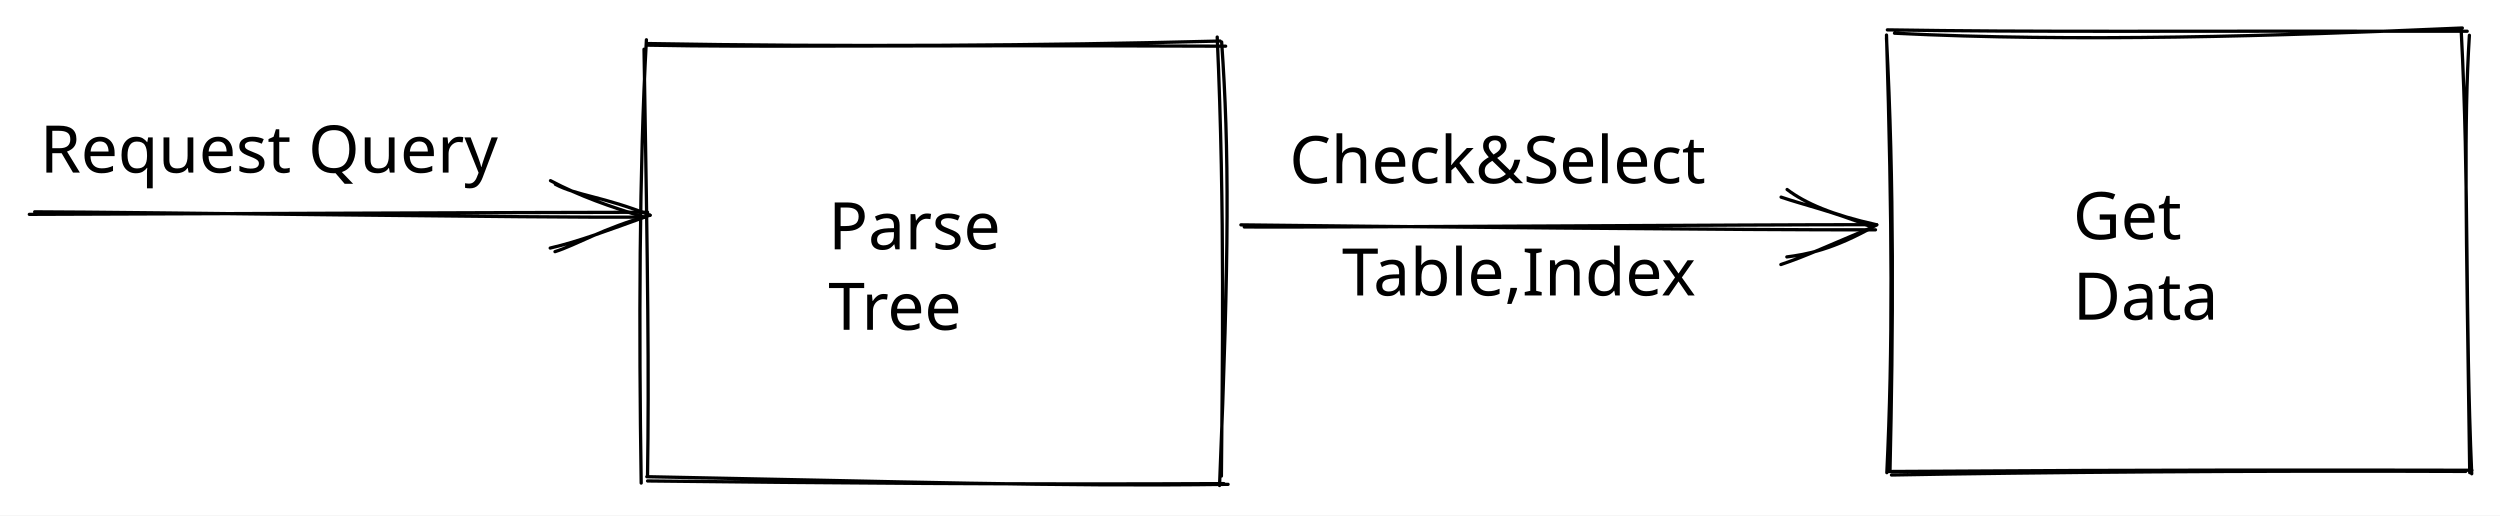
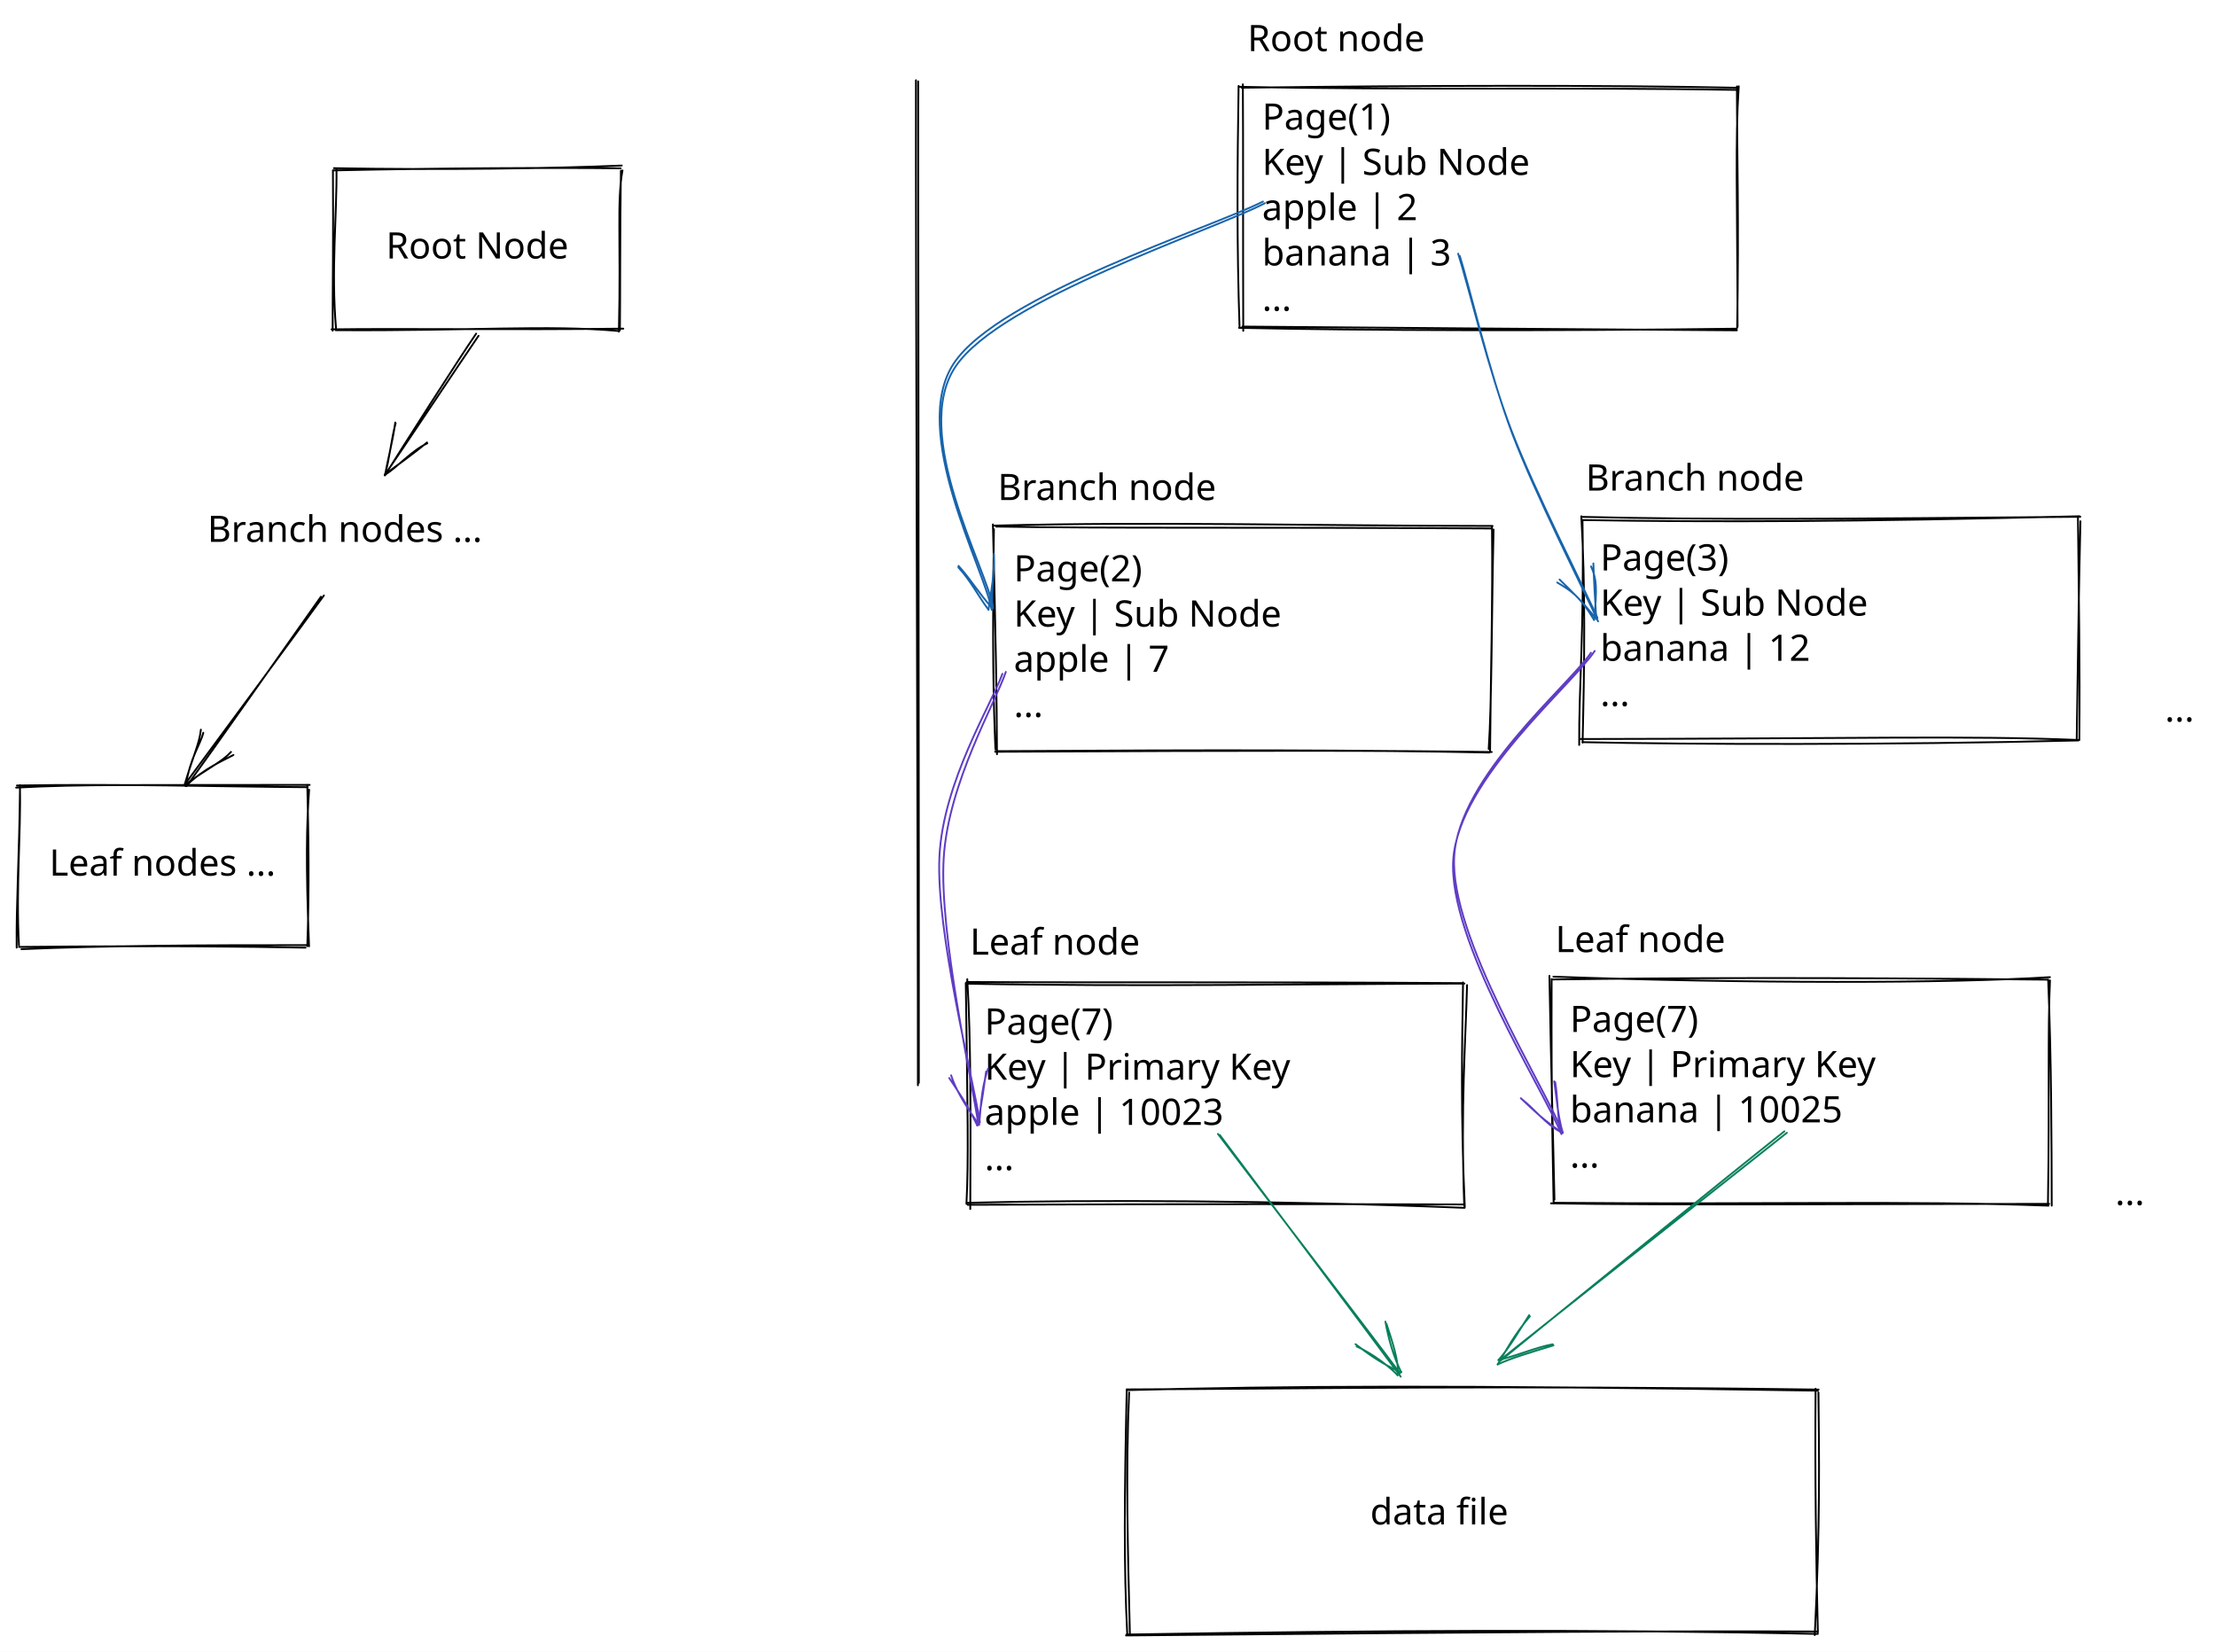
- <svg xmlns="http://www.w3.org/2000/svg" version="1.1" viewBox="0 0 761.091 156.909" width="761.091" height="156.909">
+ <svg xmlns="http://www.w3.org/2000/svg" version="1.1" viewBox="0 0 1213.6 904.8" width="1213.6" height="904.8">
  
-   eyJ2ZXJzaW9uIjoiMSIsImVuY29kaW5nIjoiYnN0cmluZyIsImNvbXByZXNzZWQiOnRydWUsImVuY29kZWQiOiJ4nN1Z2VLbSFx1MDAxNH3nK1xcTtU8XHUwMDExpfclb4BDXHUwMDAywSxcdTAwMDGGSiaplLDbtmJZcqR2XGak+Pe5ksEty0tcdTAwMWNcdTAwMTNTnvFcdTAwMDNIvd7uPufec1s/tyqVqr3tm+rrStXcNPwwaCb+sLqdlf8wSVx1MDAxYcRcdTAwMTFUkfw9jVx1MDAwN0kjb9mxtp++fvXK7/e9dmCv47jrNeLeqJtcdE3PRDaFhv/Ae6XyM/9bmCgxXHLrR+3Q5Fx1MDAxZPIqN1x1MDAxN0flwuM4yqfFjEuEMVx1MDAxMmrcXCJIazCdNU2obvlhalxcTVZUPdvvXHUwMDBiQsjNXHUwMDAw1U9re+LtkdW46WZtXHUwMDA1YXhub8PRovxGZ5BcdTAwMTRsSm1cdTAwMTJ3zVXQtJ1s9lL5uF9cdTAwMWHDprleSTxod1wik6ZcdTAwMTN94r7fXGLsbVaG3Fx1MDAwMkeb8LriSm6yXHUwMDE2hHpcXFCBqdJYIMzdevNcdTAwMDEw9SjSSFx1MDAxMUQx4SWz9uIwTjKzXqD851xmu/ZcdTAwMWLdNlhcdTAwMTc1x21s4kdp30/guFxcu+HjgqVcdTAwMTiXdUzQ7tiskFJPYZhaSCUx0tTZlpr8XHUwMDE4sMZcbjOpqOudzdo/aOaI+FLexo6f9Fx1MDAxZrarmmYvXHUwMDA1izNj35ThVIRU4ahPyf77O2SbJ0eXvauX+0d7g+TbYDzWXHUwMDA0/vwkiYfVcc39w5MzbdBv+iNQYSGZ1lhzwVxuXHUwMDBiXG6DqFx1MDAwYpXRIFxmXVnc6DpcdTAwMWPmpffbs/E/mn9cdTAwMDb2MdFzwS+RIHDoii1ccv67NH1/1jqJ707e7XRcdTAwMWKme3314e9Pm1x1MDAwZf6XgnhcIlx1MDAwM5hWVCkhsZhcdTAwMDS/YJ5mnClEmVx1MDAxMFLL9cFfXHRPI43hPyeUUcmn2YDK4Fx1MDAxN5pIqjhfXHUwMDAx+7lpXHUwMDBisL9cYp1cZlx1MDAxN/fp1+gs2OEndjeImkHUhkpHq0cvfpAj6eP5uzhcdTAwMTlcdTAwMWVr1UvfXFxefT3onkSt3Vx1MDAwMreqrbgxyM/co1x1MDAxNE6HK62KO5btg9+HeubhzHtQSVx1MDAxMVx1MDAxM0ryh/r7sUEmajpzJlfgp3Yv7vVcdTAwMDJcdTAwMGJrP42DyJZb5IvZybjVMX6zXFxcdTAwMGIjXHUwMDE368ok7GcjTjpcdTAwMTn3VHEnnb+Mn79sz2w9XHUwMDFmO6XuW8X/89yFNTd2lrdQdK6zXHUwMDAw301cdTAwMTDHZHlnsfiIN9ZZIFx1MDAwZvwyVVx1MDAwMiNFXHUwMDAxc26YfFx1MDAwMMo9XHSBlFx1MDAwYoFcdTAwMDWBaMVKlv1Bb8FmXHUwMDA0y2Jwflxijlx1MDAxMNs1XHUwMDAzk5wlz1x1MDAxMlx1MDAxY1x1MDAxN4eCXHS0rVx1MDAxMFx1MDAxY1x1MDAxOTw4R/xcdTAwMWLup1x1MDAxNUf2PLjL5iVoonTf71x1MDAwNeHtXHUwMDA0MHJcdTAwMWGAgVx1MDAxZsz3gUlt5WxgktviiaVcdTAwMDamXHUwMDFlxcqJTjth0M74UlxyTWuSSDZcdTAwMDDFO662cWF7XHUwMDFiYIRcdTAwMGbDJVx1MDAwN1OeJE6Cdlx1MDAxMPnhxUyDVqIyZuXCRypLzbVSkpKlmfz+W+3qMjk6XG5tvV672NXpqX94tulMxlLnmlx1MDAxN1x1MDAwMEWE5LIkebnyXHUwMDA0yYJcdTAwMDaSXHUwMDEyM8XWR+SC2Fx1MDAxZfOYOVX2wGNwrlx1MDAwNHON2Fx1MDAxYXi8kGmKkJVcdTAwMDL9Skw79ZPUfI4uXHUwMDEyY2byjJFn5VnRnNX0NZsvr1x04Fx1MDAwZXNA39I8W5xwbCjPKOJcdTAwMWVVwDaEXHUwMDA1JJKkxDOhPFx1MDAwZVx1MDAwMlxyylx1MDAxNZeMkLXRXGZr4mUjQOCmXHUwMDFjc0GWUdckXHUwMDBi8lhcdTAwMTW17rPIay1cdTAwMTjSq7BuSXm9t3vQpVx1MDAwN1+jpPPjXHUwMDE4d4dk2Ivt2Vx1MDAxY3ktJJFEXHUwMDAzTmFcdTAwMWam9TVmXHUwMDFlqG8mMWThXGZcdTAwMTLGX1xi7HlcdTAwMDZcdTAwMWRSUVOH559eXHUwMDFl3lxuaoffT2hn52KWQcjDXHUwMDA0PLLQXHUwMDE05Fx1MDAxNZKQ+UzbxD00qYWnbPpPSfu5wC11f5K0x/NcdTAwMWRcdTAwMTWnksDMzLHjV45qMbw21VFh7UEyXHJOmXLCqUale1x1MDAwMKo8XHKwXHUwMDAy2EEsRlx1MDAwNb3wxz1cdTAwMTV1XHUwMDBiWKTsJfhMSLuEW8b/4NpLgst1XHUwMDBiWrfe2OuYRvevc1x1MDAwMHPDboKwn7BnJVx1MDAxZVx1MDAxM1xcLnzkMceSa6p/I0PfffO9blx1MDAxYjcp7p736sdp/Wvtsk43nsaQgmd3YoRQJYXm7spcIu8vqVx1MDAwN8SRklx1MDAxM1x1MDAwMbGDrfE2r1x1MDAwMJ1FLFZcIruWWuX+7imyXmolyLPR7MK/XHUwMDBlzfZB1DQ3m8CyojlcdTAwMGJJtvCzXHUwMDExwWRcdTAwMWXVIEBIqsGXLU21xfpnQ6nGXHUwMDEx8Vx1MDAxOJBJUFx1MDAxMCeZ1GKTXFzDyFx1MDAwM9GY5ThIQlx1MDAxNlnA+MZ8OYLsVjGinvlybL0hVHOJ3VKf+OVovl7k89BcdTAwMGZ2gFeTgi1cdTAwMWZpglx1MDAwZb5cZj+aXHUwMDBl3en2XHUwMDEyrsJ2T1x1MDAwZoONhz9XXHUwMDE5/Fx1MDAxNYFcXG3yy9DoXHUwMDA2iXucXG6ax6B1fjXlM6A/fX9EqcRcdTAwMTKTwpfsZ4gzXHUwMDA0IYiz/Dew+LQ489bYz1HNt/4mXFxcdTAwMWU5Y0ZcdTAwMDTbemBt1e/3zy3sU/UxXHUwMDFkhqNcYppcdTAwMGaLdUNWf1x1MDAwNGa4O1xyhlx1MDAxN638l42akzZjh8lcdTAwMGXi5/3W/b9cdTAwMWHYTt0ifQ==
+   eyJ2ZXJzaW9uIjoiMSIsImVuY29kaW5nIjoiYnN0cmluZyIsImNvbXByZXNzZWQiOnRydWUsImVuY29kZWQiOiJ4nOVda1fi2Fx1MDAxMv3ev4LlfLl3rTFz3o/55lx1MDAwM3wrio9ub8/qXHUwMDE1IUBaXGZcYkHFuf3fb52o5Fx1MDAwMUlcdTAwMDdcdTAwMDQ6zqXXsjWE5CSpvWtXnTrF359KpTV/1HPW/iytOU91u+M2+vbj2u9m+4PTXHUwMDFmuF1cdTAwMGbeXCLB34PusF9cdTAwMGb2bPt+b/DnXHUwMDFmf9i9ntVy/Ztu99aqd+9ePuZ0nDvH81x1MDAwN7Djf+DvUunv4GfkRH2n7tteq+NcdTAwMDRcdTAwMWZcYt5cbs+FXHRKbj3uesF5KUNYXHTKw1x1MDAxZNzBNpzOd1x1MDAxYfBu0+5cZpzwXHUwMDFks2ntunq8W9tcdTAwMTms48bn9VxywYZcdTAwMTfX9OQqPGvT7XRq/qjzclF2vT3sR8Y08PvdW+fKbfhtM67E9vHnXHUwMDA2Xbhp4af63WGr7TmDQewz3Z5dd/2R2YbC4b/chD9L4ZYns4fkXHUwMDE21lpcdTAwMGLBKIJcdTAwMWZIjN9cdTAwMGVcdTAwMGWAkaXhfU6oJlxcKkxcdTAwMTIj2+p2un0zst9Q8Fxux3Zj129bMECvMd7H79veoGf34YmF+z2+XTNX421tx221fdiowm1cdTAwMDMnuPNcdTAwMDQjilx1MDAxNEKRXHUwMDA3Y87S22tcdTAwMDRG8FfyzrXtfu/1XHUwMDBlrVxyzFx1MDAxZpFcdTAwMTGawZWTXHUwMDE2XHUwMDE0taKYJfnOUzjsyHOn6zf4lNW/NL+cleVmq97y1r/RtfF+P36fftiXXHUwMDBmy9F2rXE/PFx1MDAxZjaeqlx1MDAxNO88603VvIyf5e38dr/ffYxcdTAwMWP39bfwioe9hv1inlhIJjjmXHUwMDE4UybH73dcXO9cdTAwMTbe9IadTritW79cci36U2TAXHUwMDEzSIpdf1x1MDAwNESSpWFcYmtKJcOa5cbQ9HtZcFxmXHUwMDExhC2RgSGGV4YhxCcxRERcdTAwMTJDWCAtJVdk8Vx1MDAxMMqwRqY4x3pcdTAwMDZrXGZcdTAwMWZ71/Nr7rNcdTAwMTPc69jWin3ndkaxJ1x1MDAxN5gpjPSs2/VLx92GXHUwMDEzvZ1cdTAwMDNcdTAwMDdOXHUwMDFimKaKfWCj47aMLa/V4UKcfszMfVx1MDAxN1xc1XiHO7fRiDqTOozChmP29/I4gW7fbbme3TmfXHUwMDE4ZCb0Mp1cdTAwMTiJXHUwMDE4VFx1MDAxMoCIwGPmXFyJ3FxiRJXnm95Tjdktn4zah+dcdTAwMTdcdTAwMGUq31x1MDAxNVx1MDAxZYGWMsChiIM/M1xi4zFcdTAwMDQyplx1MDAwMlx1MDAwNFx1MDAxMqwkX1x1MDAxZfhyOjBCXHUwMDE0XHUwMDAzXbFcdTAwMDTwZTmaXHUwMDA2+3zdPD4+1lx1MDAxZHL7/J1stzqVrafpjiZA0E/918/c4vRcdTAwMTPmdIuVxnrZvqtuuc1L53TUKouzy1x1MDAxYrkwt0iEivikJblFrFJhSVx1MDAxOOKEaJ1fW2Y/vYKiXHUwMDEyT8AyjkqpV4FKOlx1MDAwNZVTXFxcIqVIXHUwMDEzXHUwMDEwlyt1iZxcIogzVuZcdTAwMTJcdTAwMGZcdTAwMWS7WfLA21xmSpZlrdQv/sStJP1iYqSZXHUwMDAwfCGAaVxi1DpccoFcdTAwMTD4KaVAkeWXptmUVFRcYlxubXEmXHUwMDE501xcY1x1MDAxM83SXHUwMDE4XHUwMDA0KWNcdTAwMTZoMq00wlTIiDpbNFxmTZjJ4H5cdTAwMGIsJaZcdTAwMWGxSVBCYFx1MDAxN4SiXHUwMDEwtUhDXHRoXHUwMDEypPBZXHUwMDA1XHUwMDFm1nOgNFx1MDAxOOucKDX+gs+D0oFv9/1N12u4Xiv5XHUwMDExx2uE74Qu8C2lkVx1MDAwNzZcdTAwMDHi60Mz/nVkgcPRXHUwMDEw8MGTJvDESchx5jbZPXM9wf1V2Lg/TkElve7wI7xcdTAwMGV74G917+5cXFx1MDAxZu5Atet6fnLYwSVtXHUwMDE4yLVcdTAwMWS7MeWiou8lsdkzR4xLlfC3Umi7wVx1MDAxZuPf//p96t7rqTZlXpPWXHUwMDE0XHUwMDFl71P0/5lphVxinNw6plx1MDAxNYiqXHUwMDEw6PH8cjs7/i8oq1x1MDAxMFx1MDAwZbRhRCxcdTAwMTZcdTAwMDKcpqBxx05cdTAwMTCJsYpannfnyJJCKYo5XHUwMDA2WY3kXHUwMDE0WnlNcI3tIGTAN1ZBXGa0idRyxayCXHRcdTAwMDB2XHUwMDAxrJLGXHUwMDFk2aFonDtAjGIutdFp8IMrXHUwMDE52e2FO6gljJRcdTAwMTNcdTAwMDI0kqaS4Dc8/YiCP4XrPlx1MDAxNK2k2pR5TVjTjKySXHUwMDE2LYjURDTGTFx1MDAwMciQXHUwMDBlldnPSOVcdTAwMDF3y3u7m2f8XHUwMDEy6UGvVzv1Rlx1MDAxN4Oik1xuRsKicGulXHUwMDEyVFxuXHL+KU4qWlqg2pBcdTAwMTLAOVx1MDAxMDMsT6qAe5xcdTAwMTIxRDjshTZcdTAwMTSgYNUpNFBcIkjMktB9X7ywXHS3qd5cdTAwMGV1eGmmkKHjNP2MgMHv9tKihdhcdTAwMDUlQ4PJQWVcdTAwMDIuXHUwMDE45Fx1MDAxNMBJkVx1MDAwZTjFXHUwMDExwD/ybH9cdTAwMDa40/2D7e/sutM73Dqtj443+Ha3yopcdTAwMGU4iFx0LFx1MDAwMFx1MDAxNFwixrRcdTAwMTRJhFx1MDAwNoJYXHUwMDE4mE4wXHUwMDBlP1xm4y/RiVtcdTAwMDLEXHUwMDA0w0pcdKTgXHUwMDFmcdbxXHUwMDE0R85cdTAwMTnEMoYgOFdcdTAwMWNcdTAwMDY0XHUwMDExXHUwMDFlXHUwMDEwXHUwMDA0blx0MDLP1NA7XHUwMDFjuUAmpbfU8GCZzjT23oI9adaDNa+JRzqjN82e3OXp4T8y3M1cdTAwMTjNn4G73614R0++xLfPndred+meXHUwMDFkVm6LXHUwMDBlcVx1MDAxMN+Wifg0sJliUsQnpoRcYiDONGXI4D85rsUhnMiQS8N4n1x1MDAwNoPTMDCGjapcZjE/jveJXHUwMDE2IM0jsn5cdTAwMTVeVsLNUOHNWFZ+OFwi6Fx1MDAxMuapQOjIXHUwMDE5Klx1MDAwZrbL3kW/fHk0LFx1MDAxZrA+XHUwMDFkXGac58Pac+FtUzHLWJUhbCWVjss9MFxcbpxcdTAwMTNcdTAwMDPTYVwiZlx1MDAxYouWe5FcdTAwMTny0DbJpDFcIkpcYnjDSD55JcZcYlFZXHUwMDA0t8uWfFW75fxcdTAwMGL/+6t34IxK/y3VhjfB9ORXz+71Olx1MDAwZWwhX71cdTAwMWLbg3/wO/3qpeaRsYxcdTAwMWR72apwnnHPXHUwMDA1W5ae/OFcdTAwMWFTppjIn/1pXHUwMDBmTtTx8ePZRX1zXHUwMDBm+2dNIXbah4VcdTAwMDeuXHUwMDE0XHUwMDE5wCXKokY3Ys6kgohFLLPaYYpXmVxm1LBcdTAwMTSUwnjIamM1iFPBXHUwMDE4Vlx1MDAwNtygksCbtdxhSWhcZlx1MDAwNzO/fCNSplwiXHLEXGZcdTAwMTVE0vwpkbNDtnN/LtujXG5cdTAwMTmis23/gVxcfe9cdTAwMTZcdTAwMWRpnMpAXHUwMDFla1x1MDAwNFpVkoR8o0haXHUwMDA0oGZUkqRg4yuWb4TE8jVkstJcdTAwMDFJXHUwMDAxkTSfZ7rmPaVcdTAwMGWHunp+d7qHvjTP17/fnz7Ujlx1MDAxOHZcdTAwMTdVPKCQRnjpNXUkXVx1MDAxY2JcdTAwMDSxXHUwMDEyYXSGqcvtTff7Vfv54u6+c7bT6D7t1o72XG5cdTAwMWa7cKYy3Fxm+Fx1MDAxOFx1MDAwYpk5XHUwMDA2TFx1MDAxNWhESVcsXHUwMDEwI1PL41xuXHUwMDAyJlx1MDAxNIQqXHUwMDFmyNp/zzruyfHBY9dcdTAwMTk0d27OL5+rYuOKXHUwMDFm4t2FoUhcdTAwMTOEZ1x0sVx1MDAxNqBqSYY6lOlKVpPY4VZcImRzXGZ1LlrBNDUlwpDAXHUwMDFhz1Ao6F5fNqub6/U2qV3i/cqV41x1MDAxY8hW4UmF6li5e0K7Slx1MDAxNnhUM1x1MDAxZsg0w0vklIjtZkhXXHUwMDBlzCf+af5TXHUwMDEwvjrkR2ZcdTAwMGKKIIyjw5lfXHUwMDFhR5PxSVx1MDAxOFx1MDAwYrBcdTAwMTklSf65i550XHUwMDBlRlx1MDAwZpuHnWd7y27hXHUwMDEzdPcwXHUwMDE4XHUwMDE2XHUwMDFkxyAqjTJWgcdcdTAwMDWgJsRcdTAwMDFcIlx1MDAxNlwiZmZcdTAwMDNcdTAwMGIkXHUwMDE444WTxorAQ2JYrDYkVWYws8xUzOVkXHUwMDE4TrVOqjBcdTAwMDGZhPOnNi+YX6GtR9ndhchN+Wejy/2KLrx1isDLmFx0XHUwMDA2gUyVTEK60sA6IWyjXHUwMDEyRVx1MDAxM2W/SLmagjCiXHUwMDEwXkKWPcvN3LaP2LmulHe54Ifiduf4ojqsLEC4Xlx1MDAxZe8/b9e/8Za/QdtcdTAwMDdE8G/b/vOi3JdGhK/QfVx1MDAwNWqQTlGD41xcJibFkq65XHUwMDA2O1x1MDAxN69cdTAwMTCanlx1MDAxMFwi2mCNifxujzyVN52jjdbZ9XC3Ut/ufLnwjjaLTyw4g1hcYtCOIVx1MDAxNi6FVIRE80W/SL9iisD5mbVfxfZz/59cdTAwMWEztcKV8dRJXHUwMDBlwVx1MDAxMKJAgvnjxOxooqBAM5OTZu1cblxcLjjzpL5cdTAwMDS6XHQmOYBvlDbxTCrOIKBm9s27atEsaebIpdRmLlxcTlvf+ao2NVXaTDnQXHS1iSGaVZTNs7jlXHUwMDFkdTFcblx1MDAwNjxfsdq7y+azXHUwMDEznqVI6Su2XHUwMDEwRoxwXHUwMDA1UoxTXHUwMDEznEb2eq2ax0GZXHUwMDE0iHok0cevmk83KfNSevrFZlx1MDAxY+81T1x1MDAwYqqeXHUwMDA2832x401cdTAwMWFneMBP0f/nWN2TXHUwMDFhZmBNTW31XGbrzrO1aEFJSmqckczCXFzlXXb+XpaKlOKFMbBWloIwXHUwMDFkXHUwMDFlXHUwMDAzeGNC0Vx1MDAwNCtcdTAwMDHqOOWKz6Fcct7DSnNrg3ezUnYsW4pcdTAwMTXkS0GIhLtcdTAwMDYw1TiGqfFanlx1MDAxOIY/NCeRLEbS8WqD6Dqe6UeTXCL68Uk7nJGAMjNx0V5cdTAwMGbJXFyH5OBYhMyf63B9tM7Xt1x1MDAwZe69XHUwMDFid6DwU7lzfGhcdTAwMTedhDhcdTAwMTA8MytDtJBEJUNcdTAwMTLOxYoy6nMm4sBpUaY0XUaOPYuFqCDL78zCZOp0j2JcXCvMeX5cdTAwMTfpbnU39u6Rdr6NOvv+vdq1vWNReOukJGNcdTAwMTKZi5dcblxuTU3pXHUwMDE2UkuMl+WUeHnKXHUwMDFjMidcdTAwMTBZY7G65kbLTcUtdVx1MDAwZTlIxZFcdTAwMTkwXHUwMDE02urcqTg5zm5V++6d3Vx1MDAxZpXgr3BuXHUwMDE2XGaSZFx1MDAxNEX+inxcXP5cdTAwMTHPRTEkY1x1MDAxZFxyXHUwMDA1gjFLtfJzjLg9f67b/aq+wuW7R9b2b7q35cJzXGbJKmRcdTAwMDb5XHUwMDFkcIxUlFx1MDAxMlx1MDAxZVxyWlx1MDAxNl9cdTAwMGVcdTAwMTmeOSsnXHUwMDA3/MIkjrLdSjxcdTAwMWUjSqwuJzduIFGEjFxcOJj5lWY0h5pcdTAwMDRcdTAwMWHDIJsln6FcIuzSk7veTevguFwiXHUwMDBmPlx1MDAxM7t2enS6sV50oIFcdGWsZlx1MDAwMS1jqUhyfHl1x/NKTS1cYuKC6dUmwzWW0Vxm5ZKkJs/Ixlx1MDAxMMmxpLP0Wnk62XOwfXBPXHUwMDA3n1x1MDAxZo+3Rlx1MDAxN9g53eSFN09OMmpcdTAwMTJAWVmKmGZIIPFcdTAwMTg43V+tNVx0Nm2Z4LWE9Sy/Qmsud9p3Vlx1MDAxMC1Pa4aTqSDd+IdcdTAwMTCb04Y8XHUwMDE3y1CV7lx1MDAwNIFmKGGzrL5p1ns3+nCkzyuatPZcdTAwMGWfRm33ovCrb5Rp2ZTOMlx1MDAwNFx1MDAwNyyDmeZU4CWuXHTIqzYxXCJmhedqXHUwMDE3za1cdTAwMTiuXHUwMDFmUWymQix16pdcdI1NS+z8i27q1Y1KXHUwMDAz1Vq4eeOs72DavtpcdTAwMWO0i1x1MDAwZTCMpcrIaFLNg+ZGROqX9W3LQ1iuNiRcdTAwMDQphlx1MDAwNNV4tVxiU4pwtrrky6ztXG6XhK350yRcdTAwMTlzlYAqhsVcZlmSs73rXHUwMDBiXuu0z5+6jf7wtEeq5Vrhu41gzOOzlTFUXHSBLGrUsVRcZkstltjdJ1x1MDAxN6pMzyVluolcdTAwMTQ8Vvv/QFVqXHKAIFx1MDAxOcvkTL6NXG6Z311lZ6tcdTAwMGKKK2DhIO/ATNNcYvBd8VZ8VMmclUq8SVx1MDAxYnU2P64oXHUwMDBihiEolYkzhTBjPGhcIlx1MDAxN5aKTDgzJjHhaJ5cdTAwMTZcdTAwMGLvKVx0MFx1MDAwYmxcdTAwMTfR3/Pd5UjIUoiB7JBcdTAwMTJJRVx1MDAxOcGTPTxfbqGQmCpcdTAwMTG0oHvdIaVccl/akLJn80qxWlx1MDAwNC1cdFx1MDAxMlxuTic0nFx1MDAxMU/WXCJcdTAwMDQzwFx1MDAxOFx1MDAwNo2w/lx1MDAwN/RcdTAwMTVNNWXzgrhn5lxuqaBcdTAwMGY2Rlx1MDAxMLRRXHUwMDEybU5vXpOgXGKP9yn6/8zkKNPbXHUwMDFmc3NtXFzO0IA8O7tSUG5UgsW4MbFKSHJLXHUwMDFhJc80XHUwMDExpj/50rhcdTAwMTFOXHUwMDE0LYGbWsQpqFx1MDAwNZpDKFx1MDAwMUGHIJFJpHH2mFBzXHUwMDExK+bG+Vx1MDAxNUlObsxdXHUwMDE0hSzBXHUwMDA001x1MDAxMsSjNPQnJ3uUMlNGXHUwMDA0NzHIrzK4nfNxY3b2OcGNpr9cdTAwMTnGSEpFTDHblDGZdIzpN6al4JJOjulDcWOqKZtcdTAwMTfciFg7t1x1MDAxY9RcdTAwMThcdTAwMTR3YUUx4lxmjJ/GarcmQLEoaox+VUdSN1xuXHUwMDA2QINgJb9uvPhydLpBNs6rdkddndiNbd/vXHUwMDE3fimJ4DqrNZxZJ1xy3PjWXHUwMDE5LmMyTckmf0ftqFaAIWG6v0kmJSXTmnHRly+SXHUwMDE4m8lkKanpMLhy3aiFaT++XHUwMDAwbpy9lHTUbrbF4f7n5lx1MDAxZcVPlfu9b/Wd263prInMSFx1MDAxOdFSmibCU1hTxjs7f2zxlmpO5jVpSIsjXHUwMDE0mtz6RijAleCs8FxmadN9v97z8JdHiqrXqi7t7lNdXVx1MDAxNJ1PIDRcYnSxUlx1MDAxY4GZTfBJ0Fx1MDAxNsx85Vx1MDAwNqdcdTAwMWFlNVx1MDAwNXsnn2AuLTBmxsBcdTAwMDXBY2ahXHUwMDA2jkzV/yxcdTAwMGWFxylcdTAwMTS4czJHjcy7XGJcdTAwMDVcdTAwMDb8a75oXCI3oaybRFx1MDAxZGZcdTAwMTSbZtxAK4SiSUrBLzfYKFx1MDAxZfHRo8FUgzKvSVOakVGyO9iy9OlOXHUwMDEwKKAm0VxmtJL9iFx1MDAwYkorXHUwMDAyaXODwdo0XHUwMDA2XHUwMDA3n+xcdTAwMTIq9Yq+v4a+TlxuXHUwMDExM+c6Pb2FKY2r3ySrUMXBXHUwMDExrPyb37LlacxcdTAwMWFnKrjIdlOZx32DRlx1MDAwNlx1MDAxNXIl0fK/oy11slObr/xhs3z977m3v+uOLrc7Yv364eHkXHUwMDA00/LQKTq8JKNcdTAwMTlLyMBcdTAwMDVcdTAwMDbZYylU4ntNXHUwMDE3XHIvna+TJ6hY01x1MDAwYni1XVM052yFX9JcdTAwMDZnt0tgLYUoJlxiXHUwMDA384KvT6+gXbN7vZpcdTAwMGb3aSwp4FG4jdeLXHJcdTAwMGa59uA6j5uTxvBbM3iZo1x1MDAwNpg18HDMg/j7x6dcdTAwMWb/XHUwMDAzQHOW6yJ9
  <defs>
    <style>
      @font-face {
        font-family: "Virgil";
        src: url("https://unpkg.com/@excalidraw/excalidraw@0.13.0/dist/excalidraw-assets/Virgil.woff2");
      }
      @font-face {
        font-family: "Cascadia";
        src: url("https://unpkg.com/@excalidraw/excalidraw@0.13.0/dist/excalidraw-assets/Cascadia.woff2");
      }
    </style>
  </defs>
-   <rect x="0" y="0" width="761.091" height="156.909" fill="#ffffff" />
-   <g stroke-linecap="round" transform="translate(196.1818 13.09093) rotate(0 88 66.9091)">
-     <path d="M1.12 0.66 C36.17 1.37, 71.71 0.55, 176.95 0.97 M0.65 0.16 C59.96 1.21, 121.94 0.79, 175.26 -0.6 M174.38 -1.81 C176.78 51.24, 175.9 100.23, 175.66 131.84 M175.73 -0.31 C178.05 32.49, 178.03 63.76, 175.09 134.72 M177.69 134.36 C126.54 135.09, 77.92 133.49, 0.73 132.03 M176.41 134.13 C114.6 134.46, 54.57 133.94, 0.96 133.33 M0.95 131.82 C1.41 101.09, 1.05 71.04, -0.12 1.9 M-0.98 133.97 C-1.69 87.3, -1.59 38.54, 0.61 -0.98" stroke="#000000" stroke-width="1" fill="none" />
+   <rect x="0" y="0" width="1213.6" height="904.8" fill="#ffffff" />
+   <g stroke-linecap="round" transform="translate(182.4 92.59999) rotate(0 79 44)">
+     <path d="M0.49 -0.48 C58.25 0.57, 120.73 -0.31, 158.1 -1.93 M-0.1 0.74 C60.63 -0.57, 120.21 -0.81, 157.51 -0.41 M158.5 0.75 C155.37 18.27, 157.7 37.97, 156.52 89.07 M157.64 0.88 C157.12 34.24, 157.33 71.27, 157.09 88.35 M156.5 88.7 C117.57 85.21, 75.85 88.72, 1.45 88.25 M158.95 87.41 C97 88.14, 37.35 87.24, -0.83 87.79 M1.65 87.54 C-1.13 55.27, 2.18 24.94, 1.88 -0.49 M-0.22 88.53 C-0.26 63.51, 0.22 41.35, -0.07 0.65" stroke="#000000" stroke-width="1" fill="none" />
+   </g>
+   <g transform="translate(208.9 123.6) rotate(0 52.5 13)">
+     <text x="52.5" y="18" font-family="Virgil, Segoe UI Emoji" font-size="20px" fill="#000000" text-anchor="middle" style="white-space: pre;" direction="ltr">Root Node</text>
+   </g>
+   <g stroke-linecap="round" transform="translate(10 430.6) rotate(0 79 44)">
+     <path d="M-1.17 0.81 C33.68 -1.1, 66.68 -0.5, 159.57 -0.68 M-0.73 -0.36 C56.56 -1.33, 111.61 0.3, 158.52 0.58 M159.29 1.96 C157.92 21.51, 157.43 41.74, 159.25 87.72 M158.3 -0.75 C158.98 27.26, 159.44 56.23, 158.29 87.66 M157.88 87.09 C103.58 87.02, 47.1 87.34, 1.73 89.29 M157.32 88.46 C121.07 87.87, 84.3 87.28, 0.39 88.07 M0.38 87.16 C-1.34 55.18, 1.57 24.74, 0.9 0.32 M-0.87 88.44 C-1.14 63.8, 0.51 40.83, 0.98 -0.57" stroke="#000000" stroke-width="1" fill="none" />
+   </g>
+   <g transform="translate(20 461.6) rotate(0 69 13)">
+     <text x="69" y="18" font-family="Virgil, Segoe UI Emoji" font-size="20px" fill="#000000" text-anchor="middle" style="white-space: pre;" direction="ltr">Leaf nodes ...</text>
  </g>
  <g stroke-linecap="round">
-     <g transform="translate(10 64.72733) rotate(0 93.45456 0)">
-       <path d="M-1.07 0.53 C30.18 0.44, 155.73 -0.08, 187.14 -0.11 M0.56 -0.24 C31.72 -0.17, 155.26 1.63, 186.32 1.38" stroke="#000000" stroke-width="1" fill="none" />
+     <g transform="translate(176.7474 326.2) rotate(0 -37.57262 51.59998)">
+       <path d="M-1.01 0.66 C-13.33 18.07, -62.11 87.37, -74.44 104.29 M0.65 -0.05 C-11.72 17.08, -62.3 85.57, -75.02 102.73" stroke="#000000" stroke-width="1" fill="none" />
    </g>
-     <g transform="translate(10 64.72733) rotate(0 93.45456 0)">
-       <path d="M158.96 11.89 C165.39 9.87, 173.72 4.69, 187.91 0.8 M157.5 10.79 C166.24 8.8, 175.48 5.24, 186.14 1.42" stroke="#000000" stroke-width="1" fill="none" />
+     <g transform="translate(176.7474 326.2) rotate(0 -37.57262 51.59998)">
+       <path d="M-65.41 75.14 C-66.93 81.57, -72.67 88.66, -75.04 104.34 M-66.73 73.46 C-67.58 81.29, -70.8 87.15, -75.68 103.73" stroke="#000000" stroke-width="1" fill="none" />
    </g>
-     <g transform="translate(10 64.72733) rotate(0 93.45456 0)">
-       <path d="M159.06 -8.63 C165.54 -5.18, 173.84 -4.89, 187.91 0.8 M157.59 -9.73 C166.5 -5, 175.71 -1.85, 186.14 1.42" stroke="#000000" stroke-width="1" fill="none" />
+     <g transform="translate(176.7474 326.2) rotate(0 -37.57262 51.59998)">
+       <path d="M-48.91 87.34 C-54.65 90.49, -64.64 94.45, -75.04 104.34 M-50.23 85.66 C-54.8 90.77, -61.72 93.9, -75.68 103.73" stroke="#000000" stroke-width="1" fill="none" />
    </g>
  </g>
-   <g transform="translate(12.18182 35.5455) rotate(0 73 12.5)">
-     <text x="0" y="17" font-family="Virgil, Segoe UI Emoji" font-size="20px" fill="#000000" text-anchor="start" style="white-space: pre;" direction="ltr">Request Query</text>
+   <g stroke-linecap="round">
+     <g transform="translate(261.7843 184.2) rotate(0 -25.38442 37.59998)">
+       <path d="M0.29 -0.27 C-8.21 12.12, -41.62 62.24, -50.32 74.87 M-1.01 -1.46 C-9.69 11.06, -42.93 63.15, -51.03 76.23" stroke="#000000" stroke-width="1" fill="none" />
+     </g>
+     <g transform="translate(261.7843 184.2) rotate(0 -25.38442 37.59998)">
+       <path d="M-45.12 47.66 C-47.37 55.48, -48.58 68.12, -51.02 75.94 M-45.31 47.21 C-46.78 57.96, -49.67 68.58, -50.76 75.44" stroke="#000000" stroke-width="1" fill="none" />
+     </g>
+     <g transform="translate(261.7843 184.2) rotate(0 -25.38442 37.59998)">
+       <path d="M-27.77 58.61 C-36.26 62.57, -43.66 71.29, -51.02 75.94 M-27.95 58.16 C-35.84 64.78, -45.2 71.31, -50.76 75.44" stroke="#000000" stroke-width="1" fill="none" />
+     </g>
  </g>
-   <g transform="translate(252.1819 58.40915) rotate(0 29 24.5)">
-     <text x="0" y="17.5" font-family="Virgil, Segoe UI Emoji" font-size="20px" fill="#000000" text-anchor="start" style="white-space: pre;" direction="ltr">Parse</text>
-     <text x="0" y="42" font-family="Virgil, Segoe UI Emoji" font-size="20px" fill="#000000" text-anchor="start" style="white-space: pre;" direction="ltr">Tree</text>
+   <g transform="translate(113.6 278.8001) rotate(0 84 12.5)">
+     <text x="0" y="18" font-family="Virgil, Segoe UI Emoji" font-size="20px" fill="#000000" text-anchor="start" style="white-space: pre;" direction="ltr">Branch nodes ... </text>
  </g>
  <g stroke-linecap="round">
-     <g transform="translate(378 68.36368) rotate(0 96.00003 0)">
-       <path d="M0.81 0.74 C32.75 0.88, 159 0, 190.86 0.04 M-0.22 0.09 C32.13 0.5, 161.07 1.75, 192.97 1.6" stroke="#000000" stroke-width="1" fill="none" />
-     </g>
-     <g transform="translate(378 68.36368) rotate(0 96.00003 0)">
-       <path d="M165.98 9.85 C171.6 9.12, 179.9 7.82, 193.35 0.07 M164.16 12.17 C171.71 9.66, 179.27 6.15, 192.03 0.8" stroke="#000000" stroke-width="1" fill="none" />
-     </g>
-     <g transform="translate(378 68.36368) rotate(0 96.00003 0)">
-       <path d="M166.06 -10.67 C171.53 -6.51, 179.81 -2.92, 193.35 0.07 M164.23 -8.35 C171.73 -5.8, 179.28 -4.25, 192.03 0.8" stroke="#000000" stroke-width="1" fill="none" />
+     <g transform="translate(502.4 43.8) rotate(0 -2.842170943040401e-14 274.8)">
+       <path d="M0.45 0.77 C0.43 92.29, 0.93 457.96, 0.81 549.27 M-0.78 0.13 C-0.96 91.81, 0.35 459.08, 0.29 550.64" stroke="#000000" stroke-width="1" fill="none" />
    </g>
  </g>
-   <g transform="translate(392.5455 38.77277) rotate(0 65.5 12.5)">
-     <text x="0" y="17" font-family="Virgil, Segoe UI Emoji" font-size="20px" fill="#000000" text-anchor="start" style="white-space: pre;" direction="ltr">Check&amp;Select</text>
+   <g stroke-linecap="round" transform="translate(679.1999 47.79999) rotate(0 136 65.99999)">
+     <path d="M-0.75 -0.28 C91.81 1.69, 183.34 -0.09, 272.54 1.44 M0.71 0.25 C100.42 -1.08, 202.97 -1.21, 271.63 0.26 M273.03 -0.54 C271.06 29.33, 272.23 60.3, 272.39 131.17 M272.03 -0.47 C272.08 37.23, 273.19 73.24, 272.16 131.67 M272.01 133.13 C178.16 132.54, 81.56 131.7, 1.2 131.07 M271.96 132.23 C169.76 133.52, 68 133.29, -0.65 131.77 M1.67 133.41 C1.49 78.21, 1.69 29.35, 1.45 -1.6 M-0.36 131.28 C-1.89 87.22, -1.59 43.74, -0.88 -0.72" stroke="#000000" stroke-width="1" fill="none" />
  </g>
-   <g transform="translate(408.5455 72.95462) rotate(0 58.5 12.5)">
-     <text x="0" y="17" font-family="Virgil, Segoe UI Emoji" font-size="20px" fill="#000000" text-anchor="start" style="white-space: pre;" direction="ltr">Table,Index</text>
+   <g transform="translate(691.2 53.20004) rotate(0 73.5 62)">
+     <text x="0" y="17.8" font-family="Virgil, Segoe UI Emoji" font-size="20px" fill="#000000" text-anchor="start" style="white-space: pre;" direction="ltr">Page(1)</text>
+     <text x="0" y="42.6" font-family="Virgil, Segoe UI Emoji" font-size="20px" fill="#000000" text-anchor="start" style="white-space: pre;" direction="ltr">Key | Sub Node</text>
+     <text x="0" y="67.4" font-family="Virgil, Segoe UI Emoji" font-size="20px" fill="#000000" text-anchor="start" style="white-space: pre;" direction="ltr">apple | 2</text>
+     <text x="0" y="92.2" font-family="Virgil, Segoe UI Emoji" font-size="20px" fill="#000000" text-anchor="start" style="white-space: pre;" direction="ltr">banana | 3</text>
+     <text x="0" y="117" font-family="Virgil, Segoe UI Emoji" font-size="20px" fill="#000000" text-anchor="start" style="white-space: pre;" direction="ltr">...</text>
  </g>
-   <g stroke-linecap="round" transform="translate(575.091 10) rotate(0 88 66.9091)">
-     <path d="M1.66 0.11 C56.73 2.88, 118.54 0.99, 174.53 -1.48 M-0.51 -0.91 C43.75 -0.19, 86.19 -0.61, 176.01 -0.49 M174.22 -0.02 C176.59 44.59, 175.36 87.61, 177.39 134.23 M176.68 0.75 C175 27.77, 175.66 55.47, 176.78 133.9 M177.46 133.16 C133.55 133.1, 87.18 132.97, -0.12 133.54 M175.56 133.52 C110.51 133.24, 45.09 133.78, 0.74 134.61 M0.29 133.52 C1.26 90.73, 1.59 45.82, -0.78 1.54 M-0.67 133.9 C1.14 96.12, 0.96 58.35, -0.77 0.67" stroke="#000000" stroke-width="1" fill="none" />
+   <g transform="translate(683.2 10) rotate(0 51 12.5)">
+     <text x="0" y="18" font-family="Virgil, Segoe UI Emoji" font-size="20px" fill="#000000" text-anchor="start" style="white-space: pre;" direction="ltr">Root node</text>
  </g>
-   <g transform="translate(631.091 55.31822) rotate(0 28 24.5)">
-     <text x="0" y="17.5" font-family="Virgil, Segoe UI Emoji" font-size="20px" fill="#000000" text-anchor="start" style="white-space: pre;" direction="ltr">Get</text>
-     <text x="0" y="42" font-family="Virgil, Segoe UI Emoji" font-size="20px" fill="#000000" text-anchor="start" style="white-space: pre;" direction="ltr">Data</text>
+   <g stroke-linecap="round" transform="translate(544.8 288.9) rotate(0 136 61.19999)">
+     <path d="M-0.72 -0.99 C88.67 -3.34, 177.57 -0.85, 272.6 -0.81 M0.76 -0.48 C64.06 0.63, 129.69 -0.27, 271.72 0.57 M273.15 1.16 C272.1 47.81, 272.19 96.01, 270.49 121.36 M272.29 -0.5 C272.77 41.51, 271.56 81.59, 271.24 122.77 M270.91 123.3 C199.64 121.87, 124.64 121.77, 0.31 122.53 M272.15 123 C211.6 122.16, 151.7 122.12, 0.23 122.87 M1.2 124.21 C1.07 93.61, 0.6 63.16, -1.03 -1.65 M0.35 121.42 C-0.77 94.51, -1.38 66.33, -0.48 0.98" stroke="#000000" stroke-width="1" fill="none" />
+   </g>
+   <g transform="translate(555.2 300.7) rotate(0 73.5 49.5)">
+     <text x="0" y="17.75" font-family="Virgil, Segoe UI Emoji" font-size="20px" fill="#000000" text-anchor="start" style="white-space: pre;" direction="ltr">Page(2)</text>
+     <text x="0" y="42.5" font-family="Virgil, Segoe UI Emoji" font-size="20px" fill="#000000" text-anchor="start" style="white-space: pre;" direction="ltr">Key | Sub Node</text>
+     <text x="0" y="67.25" font-family="Virgil, Segoe UI Emoji" font-size="20px" fill="#000000" text-anchor="start" style="white-space: pre;" direction="ltr">apple | 7</text>
+     <text x="0" y="92" font-family="Virgil, Segoe UI Emoji" font-size="20px" fill="#000000" text-anchor="start" style="white-space: pre;" direction="ltr">...</text>
+   </g>
+   <g transform="translate(546.4 255.9) rotate(0 60 12.5)">
+     <text x="0" y="18" font-family="Virgil, Segoe UI Emoji" font-size="20px" fill="#000000" text-anchor="start" style="white-space: pre;" direction="ltr">Branch node</text>
+   </g>
+   <g stroke-linecap="round" transform="translate(866.7999 283.7001) rotate(0 136 61.19999)">
+     <path d="M-0.13 1.15 C74.51 2.38, 150.18 2.08, 272.09 -0.94 M-0.09 -0.58 C71.12 1.13, 144.05 0.49, 272.49 -0.64 M272.56 1.81 C271.85 32.41, 271.25 65.74, 270.52 120.87 M271.19 -0.56 C271.62 41.35, 272.38 81.5, 271.95 121.64 M271.21 121.6 C210.4 119.13, 151.95 120.88, -1.32 121.09 M271.46 121.88 C165.59 124.48, 58.73 124.07, -0.17 122.8 M-1.95 124.33 C-2.18 92.51, 0.83 62.88, -0.14 1.45 M-0.09 123.06 C0.93 80.16, 1.52 38.18, -0.8 -0.93" stroke="#000000" stroke-width="1" fill="none" />
+   </g>
+   <g transform="translate(876.3998 294.7001) rotate(0 73.5 49.5)">
+     <text x="0" y="17.75" font-family="Virgil, Segoe UI Emoji" font-size="20px" fill="#000000" text-anchor="start" style="white-space: pre;" direction="ltr">Page(3)</text>
+     <text x="0" y="42.5" font-family="Virgil, Segoe UI Emoji" font-size="20px" fill="#000000" text-anchor="start" style="white-space: pre;" direction="ltr">Key | Sub Node</text>
+     <text x="0" y="67.25" font-family="Virgil, Segoe UI Emoji" font-size="20px" fill="#000000" text-anchor="start" style="white-space: pre;" direction="ltr">banana | 12</text>
+     <text x="0" y="92" font-family="Virgil, Segoe UI Emoji" font-size="20px" fill="#000000" text-anchor="start" style="white-space: pre;" direction="ltr">...</text>
+   </g>
+   <g transform="translate(868.3998 250.7001) rotate(0 60 12.5)">
+     <text x="0" y="18" font-family="Virgil, Segoe UI Emoji" font-size="20px" fill="#000000" text-anchor="start" style="white-space: pre;" direction="ltr">Branch node</text>
+   </g>
+   <g stroke-linecap="round">
+     <g transform="translate(692.0001 111) rotate(0 -84.39999 111.2)">
+       <path d="M0.74 0.29 C-27.41 15.09, -143.9 52.85, -168.7 89.79 C-193.51 126.73, -151.65 200.01, -148.09 221.94 M-0.33 -0.6 C-28.65 13.76, -144.84 50.7, -169.6 87.97 C-194.36 125.24, -152.71 200.7, -148.9 223.02" stroke="#1864ab" stroke-width="1" fill="none" />
+     </g>
+     <g transform="translate(692.0001 111) rotate(0 -84.39999 111.2)">
+       <path d="M-167.18 199.77 C-160.53 206.79, -156.31 215.48, -150.66 222.95 M-167.07 198.95 C-160.38 206.32, -155.64 214.37, -148.44 222.24" stroke="#1864ab" stroke-width="1" fill="none" />
+     </g>
+     <g transform="translate(692.0001 111) rotate(0 -84.39999 111.2)">
+       <path d="M-147.74 193.18 C-147.22 202.42, -149.18 213.21, -150.66 222.95 M-147.64 192.36 C-147.43 202.12, -149.19 212.38, -148.44 222.24" stroke="#1864ab" stroke-width="1" fill="none" />
+     </g>
+   </g>
+   <g stroke-linecap="round">
+     <g transform="translate(798.4 140.6) rotate(0 38 99.44296)">
+       <path d="M1.06 -0.4 C6.16 15.69, 17.17 63.55, 29.79 96.91 C42.42 130.27, 69.2 182.93, 76.8 199.74 M0.16 -1.66 C5.25 14.07, 16.65 62.02, 29.37 95.27 C42.08 128.52, 68.79 180.67, 76.46 197.84" stroke="#1864ab" stroke-width="1" fill="none" />
+     </g>
+     <g transform="translate(798.4 140.6) rotate(0 38 99.44296)">
+       <path d="M54.41 178.45 C61.66 182.86, 66.55 185.47, 74.57 198.92 M55.69 176.82 C62.21 183.15, 68.91 189.71, 75.81 198.42" stroke="#1864ab" stroke-width="1" fill="none" />
+     </g>
+     <g transform="translate(798.4 140.6) rotate(0 38 99.44296)">
+       <path d="M72.94 169.63 C75.89 176.26, 76.45 180.94, 74.57 198.92 M74.22 168 C74.52 177.37, 75.06 186.86, 75.81 198.42" stroke="#1864ab" stroke-width="1" fill="none" />
+     </g>
+   </g>
+   <g stroke-linecap="round" transform="translate(529.6 537.9) rotate(0 136 61.19999)">
+     <path d="M-0.27 0.9 C94.25 2.67, 187.01 1.03, 272.42 0.84 M-0.18 -0.03 C76.48 0.39, 154.15 -0.15, 271.74 0.58 M273.84 1.67 C273.06 32.72, 270.29 66.88, 272.3 122.56 M271.64 0.2 C271.1 35.11, 270.29 71.17, 272.6 123.21 M272.5 123.67 C169.26 119.61, 68.3 119.15, -0.03 120.93 M271.65 121.82 C199.82 121.58, 127.91 121.54, 0.34 122.01 M1.77 124.33 C1.97 78.15, 2.21 30.71, 0.12 -1.55 M-0.32 121.47 C0.91 97.1, 0.32 71.57, -0.68 0.54" stroke="#000000" stroke-width="1" fill="none" />
+   </g>
+   <g transform="translate(539.2 548.9) rotate(0 85 49.5)">
+     <text x="0" y="17.75" font-family="Virgil, Segoe UI Emoji" font-size="20px" fill="#000000" text-anchor="start" style="white-space: pre;" direction="ltr">Page(7)</text>
+     <text x="0" y="42.5" font-family="Virgil, Segoe UI Emoji" font-size="20px" fill="#000000" text-anchor="start" style="white-space: pre;" direction="ltr">Key | Primary Key</text>
+     <text x="0" y="67.25" font-family="Virgil, Segoe UI Emoji" font-size="20px" fill="#000000" text-anchor="start" style="white-space: pre;" direction="ltr">apple | 10023</text>
+     <text x="0" y="92" font-family="Virgil, Segoe UI Emoji" font-size="20px" fill="#000000" text-anchor="start" style="white-space: pre;" direction="ltr">...</text>
+   </g>
+   <g transform="translate(531.2 504.9) rotate(0 50.5 12.5)">
+     <text x="0" y="18" font-family="Virgil, Segoe UI Emoji" font-size="20px" fill="#000000" text-anchor="start" style="white-space: pre;" direction="ltr">Leaf node</text>
+   </g>
+   <g stroke-linecap="round" transform="translate(850.1999 536.5) rotate(0 136 61.19999)">
+     <path d="M0.52 -1.54 C107.36 2.25, 216.94 2.17, 272.46 -1.27 M0.22 -0.01 C71.74 -0.9, 142.18 -1.22, 271.38 0.09 M271.48 0.02 C273.32 44.5, 273.33 88.21, 273.43 123.88 M272.48 0.51 C271.19 28.96, 272.28 59.65, 271.38 122.44 M271.66 123.89 C194.93 121.01, 116.51 123.35, 1.14 122.3 M272 122.89 C167.17 122.95, 61.44 123.7, -0.77 122.62 M1.1 120.61 C0.44 87.69, -0.65 54.36, -1.66 -1.99 M0.64 122.51 C0.26 97.97, -0.69 71.82, -0.45 -0.24" stroke="#000000" stroke-width="1" fill="none" />
+   </g>
+   <g transform="translate(859.7999 547.5001) rotate(0 85 49.5)">
+     <text x="0" y="17.75" font-family="Virgil, Segoe UI Emoji" font-size="20px" fill="#000000" text-anchor="start" style="white-space: pre;" direction="ltr">Page(7)</text>
+     <text x="0" y="42.5" font-family="Virgil, Segoe UI Emoji" font-size="20px" fill="#000000" text-anchor="start" style="white-space: pre;" direction="ltr">Key | Primary Key</text>
+     <text x="0" y="67.25" font-family="Virgil, Segoe UI Emoji" font-size="20px" fill="#000000" text-anchor="start" style="white-space: pre;" direction="ltr">banana | 10025</text>
+     <text x="0" y="92" font-family="Virgil, Segoe UI Emoji" font-size="20px" fill="#000000" text-anchor="start" style="white-space: pre;" direction="ltr">...</text>
+   </g>
+   <g transform="translate(851.7999 503.5001) rotate(0 50.5 12.5)">
+     <text x="0" y="18" font-family="Virgil, Segoe UI Emoji" font-size="20px" fill="#000000" text-anchor="start" style="white-space: pre;" direction="ltr">Leaf node</text>
+   </g>
+   <g transform="translate(1185.6 377.2) rotate(0 9 12.5)">
+     <text x="0" y="18" font-family="Virgil, Segoe UI Emoji" font-size="20px" fill="#000000" text-anchor="start" style="white-space: pre;" direction="ltr">...</text>
+   </g>
+   <g transform="translate(1158.4 642.0001) rotate(0 9 12.5)">
+     <text x="0" y="18" font-family="Virgil, Segoe UI Emoji" font-size="20px" fill="#000000" text-anchor="start" style="white-space: pre;" direction="ltr">...</text>
+   </g>
+   <g stroke-linecap="round">
+     <g transform="translate(549.5999 369) rotate(0 -17.19998 122.8)">
+       <path d="M-0.63 0.06 C-6.63 16.9, -33.06 59.14, -35.12 100.09 C-37.17 141.04, -16.71 221.47, -12.95 245.75 M1.24 -0.96 C-4.45 16.07, -30.28 59.69, -32.78 101.04 C-35.29 142.39, -17.22 222.82, -13.79 247.15" stroke="#5f3dc4" stroke-width="1" fill="none" />
+     </g>
+     <g transform="translate(549.5999 369) rotate(0 -17.19998 122.8)">
+       <path d="M-28.71 219.98 C-25.28 230.67, -17.58 240.95, -13.44 247.1 M-29.76 221.47 C-25.24 228.31, -20.19 235.23, -14.4 247.46" stroke="#5f3dc4" stroke-width="1" fill="none" />
+     </g>
+     <g transform="translate(549.5999 369) rotate(0 -17.19998 122.8)">
+       <path d="M-8.5 216.41 C-12.62 228.32, -12.44 239.93, -13.44 247.1 M-9.55 217.9 C-10.79 225.75, -11.5 233.7, -14.4 247.46" stroke="#5f3dc4" stroke-width="1" fill="none" />
+     </g>
+   </g>
+   <g stroke-linecap="round">
+     <g transform="translate(871.5999 357.4) rotate(0 -37.99997 131.7448)">
+       <path d="M-0.3 0.13 C-12.87 18.55, -72.61 67.93, -75.2 111.71 C-77.78 155.49, -25.85 237.58, -15.81 262.83 M1.75 -0.85 C-10.93 18.3, -72.68 69.2, -75.72 113.31 C-78.76 157.41, -26.73 238.66, -16.48 263.8" stroke="#5f3dc4" stroke-width="1" fill="none" />
+     </g>
+     <g transform="translate(871.5999 357.4) rotate(0 -37.99997 131.7448)">
+       <path d="M-38.17 244.64 C-31.02 250.2, -25.33 258.12, -16.99 262.55 M-38.72 244.15 C-31.92 250.51, -25.92 256.54, -15.76 263.15" stroke="#5f3dc4" stroke-width="1" fill="none" />
+     </g>
+     <g transform="translate(871.5999 357.4) rotate(0 -37.99997 131.7448)">
+       <path d="M-19.87 235.36 C-18.46 243.83, -18.6 254.7, -16.99 262.55 M-20.42 234.86 C-19.08 243.91, -18.63 252.75, -15.76 263.15" stroke="#5f3dc4" stroke-width="1" fill="none" />
+     </g>
+   </g>
+   <g stroke-linecap="round">
+     <g transform="translate(667.1999 620.8) rotate(0 49.47305 66.40001)">
+       <path d="M0.82 0.87 C17.34 22.96, 83.61 111.08, 99.92 133.26 M-0.21 0.28 C16.17 21.94, 83.16 109.39, 99.49 131.38" stroke="#087f5b" stroke-width="1" fill="none" />
+     </g>
+     <g transform="translate(667.1999 620.8) rotate(0 49.47305 66.40001)">
+       <path d="M75.75 116.71 C84.4 120.42, 94.83 128.63, 98.19 132.46 M75.15 115.46 C82.1 120.78, 90.26 126.76, 100.17 130.79" stroke="#087f5b" stroke-width="1" fill="none" />
+     </g>
+     <g transform="translate(667.1999 620.8) rotate(0 49.47305 66.40001)">
+       <path d="M92.12 104.33 C94.85 112.7, 99.28 125.44, 98.19 132.46 M91.52 103.09 C93.17 112.33, 95.95 122.37, 100.17 130.79" stroke="#087f5b" stroke-width="1" fill="none" />
+     </g>
+   </g>
+   <g stroke-linecap="round">
+     <g transform="translate(978.4001 619.9999) rotate(0 -78.51822 62.8)">
+       <path d="M0.18 0.46 C-26.02 21.23, -130.19 103.66, -156.23 124.45 M-1.18 -0.34 C-27.55 20.54, -130.9 104.27, -156.75 125.38" stroke="#087f5b" stroke-width="1" fill="none" />
+     </g>
+     <g transform="translate(978.4001 619.9999) rotate(0 -78.51822 62.8)">
+       <path d="M-140.57 100.99 C-149.14 111.09, -153.73 119.98, -158.2 127.33 M-140.97 100.38 C-145.73 107.59, -151.32 117.71, -157.75 124.95" stroke="#087f5b" stroke-width="1" fill="none" />
+     </g>
+     <g transform="translate(978.4001 619.9999) rotate(0 -78.51822 62.8)">
+       <path d="M-127.63 116.91 C-141.09 120.99, -150.59 123.84, -158.2 127.33 M-128.03 116.31 C-137.38 117.98, -147.45 122.58, -157.75 124.95" stroke="#087f5b" stroke-width="1" fill="none" />
+     </g>
+   </g>
+   <g stroke-linecap="round" transform="translate(616.8001 761.2) rotate(0 189.2 66.79999)">
+     <path d="M0.27 -0.18 C101.81 -0.53, 204.08 -2.49, 379.15 -0.08 M0.37 0.22 C87.68 -2.05, 175.87 -2.67, 378.69 0.51 M379.08 1.47 C379.44 35.53, 380.1 73.23, 377.06 134.39 M377.51 -0.55 C377.1 46.6, 377.77 93.93, 378.76 132.98 M378.46 132.44 C299.66 132.11, 221.54 132.54, -0.12 134.6 M378.71 133.76 C258.06 131.15, 137.61 131.78, 0.11 134.09 M2 134.39 C0.89 89.15, -0.37 44.67, 1.57 1.52 M0.54 133.88 C-1.32 97.43, -1.08 60.49, 0.26 -0.22" stroke="#000000" stroke-width="1" fill="none" />
+   </g>
+   <g transform="translate(750.4 817) rotate(0 46 12.5)">
+     <text x="0" y="18" font-family="Virgil, Segoe UI Emoji" font-size="20px" fill="#000000" text-anchor="start" style="white-space: pre;" direction="ltr">data file</text>
  </g>
</svg>
